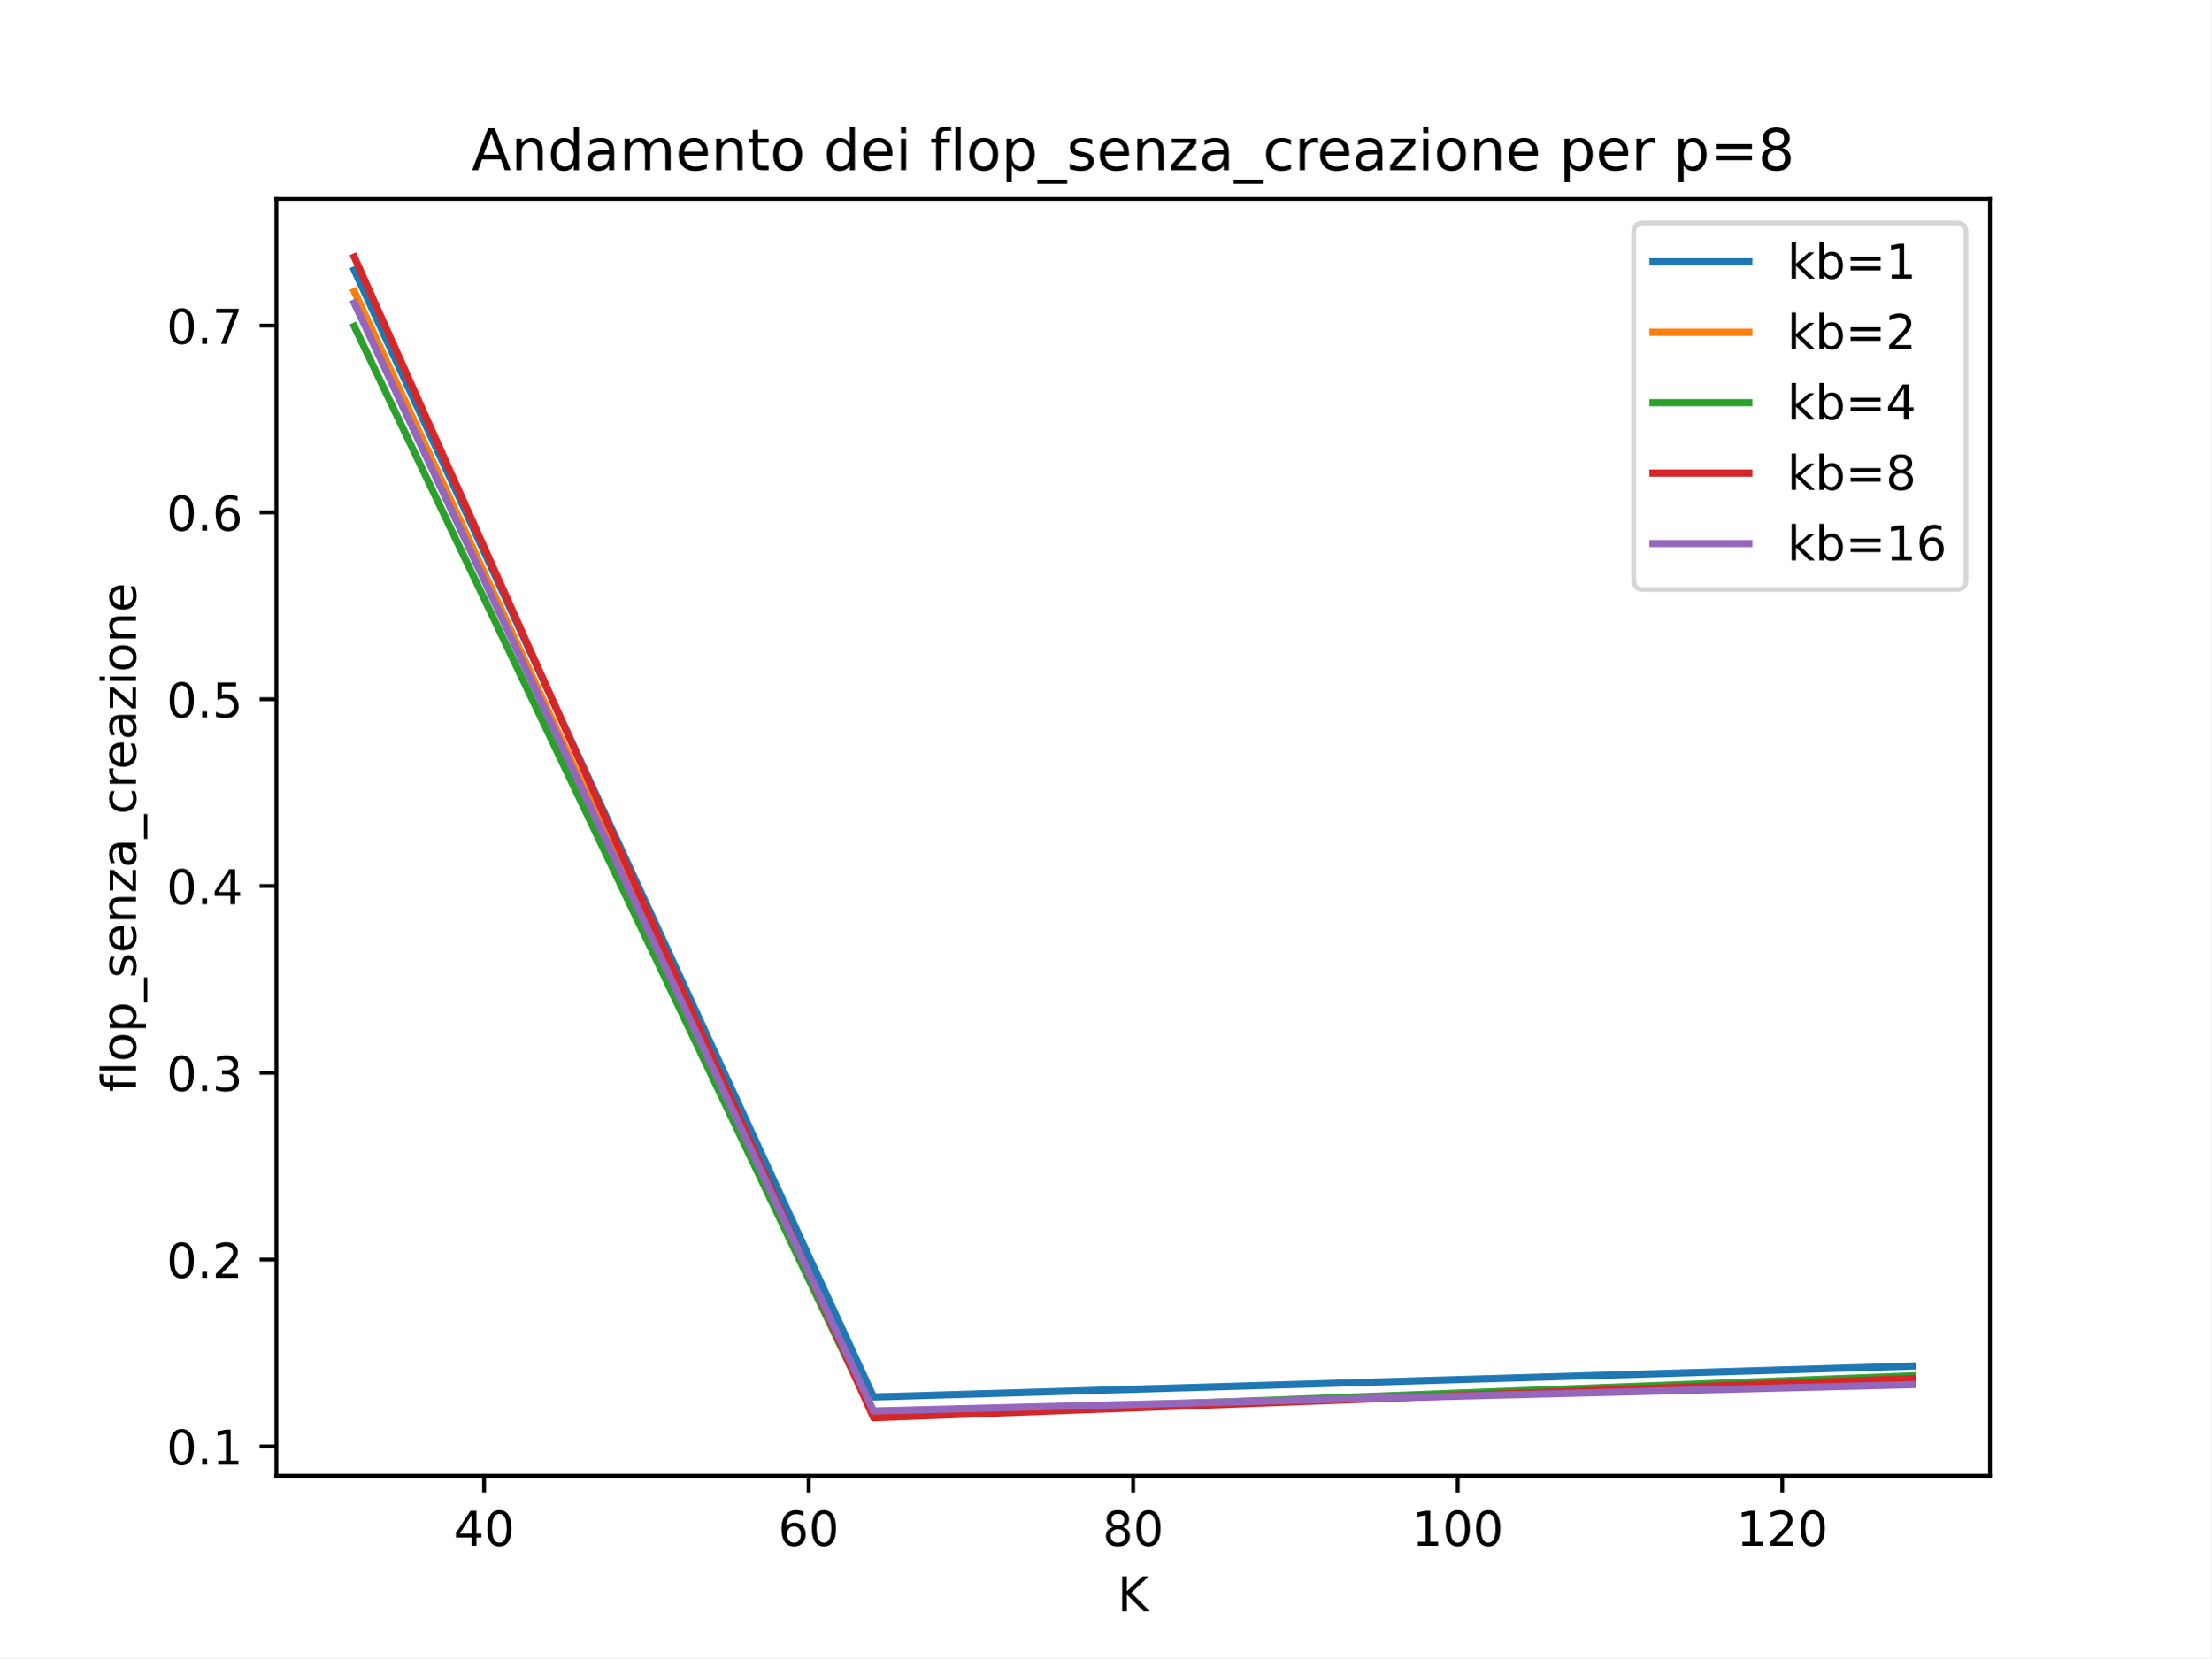
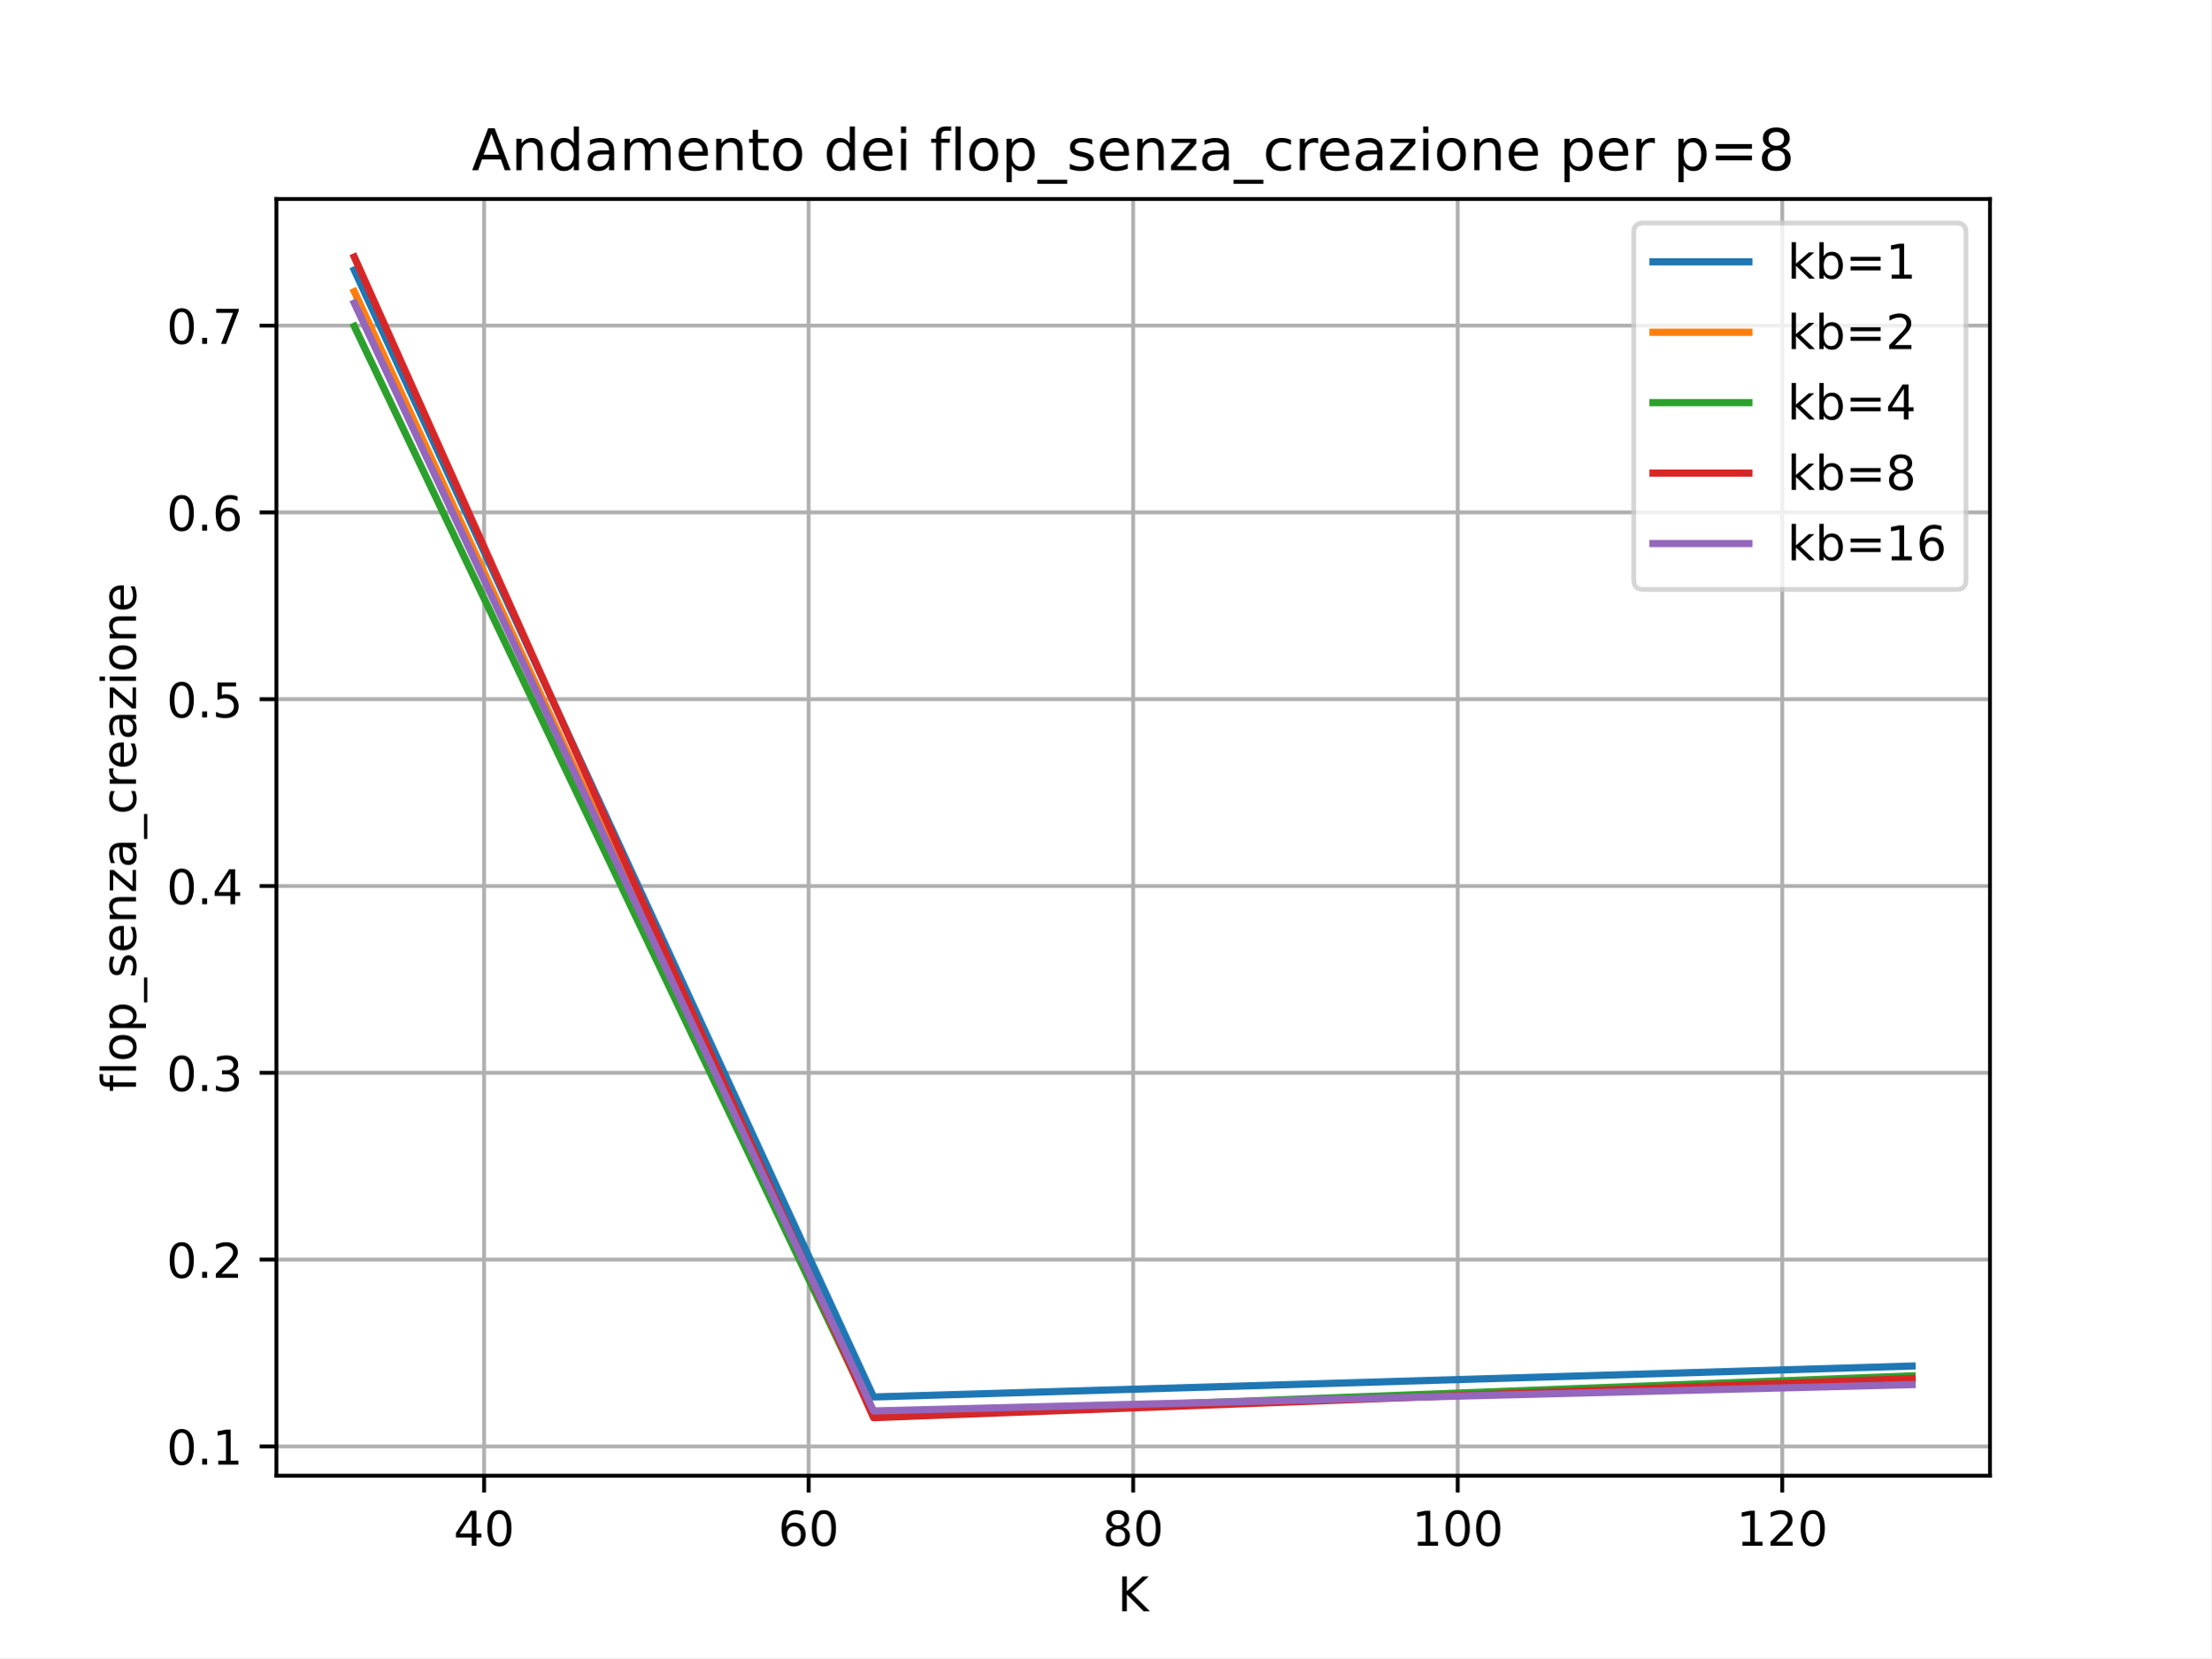
<svg xmlns="http://www.w3.org/2000/svg" xmlns:xlink="http://www.w3.org/1999/xlink" width="460.8pt" height="345.6pt" viewBox="0 0 460.8 345.6" version="1.1">
  <defs>
    <style type="text/css">*{stroke-linejoin: round; stroke-linecap: butt}</style>
  </defs>
  <g id="figure_1">
    <g id="patch_1">
      <path d="M 0 345.6  L 460.8 345.6  L 460.8 0  L 0 0  z " style="fill: #ffffff" />
    </g>
    <g id="axes_1">
      <g id="patch_2">
        <path d="M 57.6 307.584  L 414.72 307.584  L 414.72 41.472  L 57.6 41.472  z " style="fill: #ffffff" />
      </g>
      <g id="matplotlib.axis_1">
        <g id="xtick_1">
          <g id="line2d_1">
+             <path d="M 100.887 307.584  L 100.887 41.472  " clip-path="url(#p99c07d1586)" style="fill: none; stroke: #b0b0b0; stroke-width: 0.8; stroke-linecap: square" />
+           </g>
+           <g id="line2d_2">
            <defs>
-               <path id="mc5fcd78350" d="M 0 0  L 0 3.5  " style="stroke: #000000; stroke-width: 0.8" />
+               <path id="m615229b6a9" d="M 0 0  L 0 3.5  " style="stroke: #000000; stroke-width: 0.8" />
            </defs>
            <g>
-               <use xlink:href="#mc5fcd78350" x="100.887" y="307.584" style="stroke: #000000; stroke-width: 0.8" />
+               <use xlink:href="#m615229b6a9" x="100.887" y="307.584" style="stroke: #000000; stroke-width: 0.8" />
            </g>
          </g>
          <g id="text_1">
            <g transform="translate(94.52477 322.1824) scale(0.1 -0.1)">
              <defs>
                <path id="DejaVuSans-34" d="M 2419 4116  L 825 1625  L 2419 1625  L 2419 4116  z M 2253 4666  L 3047 4666  L 3047 1625  L 3713 1625  L 3713 1100  L 3047 1100  L 3047 0  L 2419 0  L 2419 1100  L 313 1100  L 313 1709  L 2253 4666  z " transform="scale(0.015625)" />
                <path id="DejaVuSans-30" d="M 2034 4250  Q 1547 4250 1301 3770  Q 1056 3291 1056 2328  Q 1056 1369 1301 889  Q 1547 409 2034 409  Q 2525 409 2770 889  Q 3016 1369 3016 2328  Q 3016 3291 2770 3770  Q 2525 4250 2034 4250  z M 2034 4750  Q 2819 4750 3233 4129  Q 3647 3509 3647 2328  Q 3647 1150 3233 529  Q 2819 -91 2034 -91  Q 1250 -91 836 529  Q 422 1150 422 2328  Q 422 3509 836 4129  Q 1250 4750 2034 4750  z " transform="scale(0.015625)" />
              </defs>
              <use xlink:href="#DejaVuSans-34" />
              <use xlink:href="#DejaVuSans-30" x="63.623" />
            </g>
          </g>
        </g>
        <g id="xtick_2">
-           <g id="line2d_2">
-             <g>
-               <use xlink:href="#mc5fcd78350" x="168.524" y="307.584" style="stroke: #000000; stroke-width: 0.8" />
+           <g id="line2d_3">
+             <path d="M 168.524 307.584  L 168.524 41.472  " clip-path="url(#p99c07d1586)" style="fill: none; stroke: #b0b0b0; stroke-width: 0.8; stroke-linecap: square" />
+           </g>
+           <g id="line2d_4">
+             <g>
+               <use xlink:href="#m615229b6a9" x="168.524" y="307.584" style="stroke: #000000; stroke-width: 0.8" />
            </g>
          </g>
          <g id="text_2">
            <g transform="translate(162.1611 322.1824) scale(0.1 -0.1)">
              <defs>
                <path id="DejaVuSans-36" d="M 2113 2584  Q 1688 2584 1439 2293  Q 1191 2003 1191 1497  Q 1191 994 1439 701  Q 1688 409 2113 409  Q 2538 409 2786 701  Q 3034 994 3034 1497  Q 3034 2003 2786 2293  Q 2538 2584 2113 2584  z M 3366 4563  L 3366 3988  Q 3128 4100 2886 4159  Q 2644 4219 2406 4219  Q 1781 4219 1451 3797  Q 1122 3375 1075 2522  Q 1259 2794 1537 2939  Q 1816 3084 2150 3084  Q 2853 3084 3261 2657  Q 3669 2231 3669 1497  Q 3669 778 3244 343  Q 2819 -91 2113 -91  Q 1303 -91 875 529  Q 447 1150 447 2328  Q 447 3434 972 4092  Q 1497 4750 2381 4750  Q 2619 4750 2861 4703  Q 3103 4656 3366 4563  z " transform="scale(0.015625)" />
              </defs>
              <use xlink:href="#DejaVuSans-36" />
              <use xlink:href="#DejaVuSans-30" x="63.623" />
            </g>
          </g>
        </g>
        <g id="xtick_3">
-           <g id="line2d_3">
-             <g>
-               <use xlink:href="#mc5fcd78350" x="236.16" y="307.584" style="stroke: #000000; stroke-width: 0.8" />
+           <g id="line2d_5">
+             <path d="M 236.16 307.584  L 236.16 41.472  " clip-path="url(#p99c07d1586)" style="fill: none; stroke: #b0b0b0; stroke-width: 0.8; stroke-linecap: square" />
+           </g>
+           <g id="line2d_6">
+             <g>
+               <use xlink:href="#m615229b6a9" x="236.16" y="307.584" style="stroke: #000000; stroke-width: 0.8" />
            </g>
          </g>
          <g id="text_3">
            <g transform="translate(229.7975 322.1824) scale(0.1 -0.1)">
              <defs>
                <path id="DejaVuSans-38" d="M 2034 2216  Q 1584 2216 1326 1975  Q 1069 1734 1069 1313  Q 1069 891 1326 650  Q 1584 409 2034 409  Q 2484 409 2743 651  Q 3003 894 3003 1313  Q 3003 1734 2745 1975  Q 2488 2216 2034 2216  z M 1403 2484  Q 997 2584 770 2862  Q 544 3141 544 3541  Q 544 4100 942 4425  Q 1341 4750 2034 4750  Q 2731 4750 3128 4425  Q 3525 4100 3525 3541  Q 3525 3141 3298 2862  Q 3072 2584 2669 2484  Q 3125 2378 3379 2068  Q 3634 1759 3634 1313  Q 3634 634 3220 271  Q 2806 -91 2034 -91  Q 1263 -91 848 271  Q 434 634 434 1313  Q 434 1759 690 2068  Q 947 2378 1403 2484  z M 1172 3481  Q 1172 3119 1398 2916  Q 1625 2713 2034 2713  Q 2441 2713 2670 2916  Q 2900 3119 2900 3481  Q 2900 3844 2670 4047  Q 2441 4250 2034 4250  Q 1625 4250 1398 4047  Q 1172 3844 1172 3481  z " transform="scale(0.015625)" />
              </defs>
              <use xlink:href="#DejaVuSans-38" />
              <use xlink:href="#DejaVuSans-30" x="63.623" />
            </g>
          </g>
        </g>
        <g id="xtick_4">
-           <g id="line2d_4">
-             <g>
-               <use xlink:href="#mc5fcd78350" x="303.796" y="307.584" style="stroke: #000000; stroke-width: 0.8" />
+           <g id="line2d_7">
+             <path d="M 303.796 307.584  L 303.796 41.472  " clip-path="url(#p99c07d1586)" style="fill: none; stroke: #b0b0b0; stroke-width: 0.8; stroke-linecap: square" />
+           </g>
+           <g id="line2d_8">
+             <g>
+               <use xlink:href="#m615229b6a9" x="303.796" y="307.584" style="stroke: #000000; stroke-width: 0.8" />
            </g>
          </g>
          <g id="text_4">
            <g transform="translate(294.2526 322.1824) scale(0.1 -0.1)">
              <defs>
                <path id="DejaVuSans-31" d="M 794 531  L 1825 531  L 1825 4091  L 703 3866  L 703 4441  L 1819 4666  L 2450 4666  L 2450 531  L 3481 531  L 3481 0  L 794 0  L 794 531  z " transform="scale(0.015625)" />
              </defs>
              <use xlink:href="#DejaVuSans-31" />
              <use xlink:href="#DejaVuSans-30" x="63.623" />
              <use xlink:href="#DejaVuSans-30" x="127.246" />
            </g>
          </g>
        </g>
        <g id="xtick_5">
-           <g id="line2d_5">
-             <g>
-               <use xlink:href="#mc5fcd78350" x="371.433" y="307.584" style="stroke: #000000; stroke-width: 0.8" />
+           <g id="line2d_9">
+             <path d="M 371.433 307.584  L 371.433 41.472  " clip-path="url(#p99c07d1586)" style="fill: none; stroke: #b0b0b0; stroke-width: 0.8; stroke-linecap: square" />
+           </g>
+           <g id="line2d_10">
+             <g>
+               <use xlink:href="#m615229b6a9" x="371.433" y="307.584" style="stroke: #000000; stroke-width: 0.8" />
            </g>
          </g>
          <g id="text_5">
            <g transform="translate(361.889 322.1824) scale(0.1 -0.1)">
              <defs>
                <path id="DejaVuSans-32" d="M 1228 531  L 3431 531  L 3431 0  L 469 0  L 469 531  Q 828 903 1448 1529  Q 2069 2156 2228 2338  Q 2531 2678 2651 2914  Q 2772 3150 2772 3378  Q 2772 3750 2511 3984  Q 2250 4219 1831 4219  Q 1534 4219 1204 4116  Q 875 4013 500 3803  L 500 4441  Q 881 4594 1212 4672  Q 1544 4750 1819 4750  Q 2544 4750 2975 4387  Q 3406 4025 3406 3419  Q 3406 3131 3298 2873  Q 3191 2616 2906 2266  Q 2828 2175 2409 1742  Q 1991 1309 1228 531  z " transform="scale(0.015625)" />
              </defs>
              <use xlink:href="#DejaVuSans-31" />
              <use xlink:href="#DejaVuSans-32" x="63.623" />
              <use xlink:href="#DejaVuSans-30" x="127.246" />
            </g>
          </g>
        </g>
        <g id="text_6">
          <g transform="translate(232.8811 335.8606) scale(0.1 -0.1)">
            <defs>
              <path id="DejaVuSans-4b" d="M 628 4666  L 1259 4666  L 1259 2694  L 3353 4666  L 4166 4666  L 1850 2491  L 4331 0  L 3500 0  L 1259 2247  L 1259 0  L 628 0  L 628 4666  z " transform="scale(0.015625)" />
            </defs>
            <use xlink:href="#DejaVuSans-4b" />
          </g>
        </g>
      </g>
      <g id="matplotlib.axis_2">
        <g id="ytick_1">
-           <g id="line2d_6">
+           <g id="line2d_11">
+             <path d="M 57.6 301.478  L 414.72 301.478  " clip-path="url(#p99c07d1586)" style="fill: none; stroke: #b0b0b0; stroke-width: 0.8; stroke-linecap: square" />
+           </g>
+           <g id="line2d_12">
            <defs>
-               <path id="m6cd97c2b77" d="M 0 0  L -3.5 0  " style="stroke: #000000; stroke-width: 0.8" />
+               <path id="m39d3a0cdff" d="M 0 0  L -3.5 0  " style="stroke: #000000; stroke-width: 0.8" />
            </defs>
            <g>
-               <use xlink:href="#m6cd97c2b77" x="57.6" y="301.478" style="stroke: #000000; stroke-width: 0.8" />
+               <use xlink:href="#m39d3a0cdff" x="57.6" y="301.478" style="stroke: #000000; stroke-width: 0.8" />
            </g>
          </g>
          <g id="text_7">
            <g transform="translate(34.69687 305.2769) scale(0.1 -0.1)">
              <defs>
                <path id="DejaVuSans-2e" d="M 684 794  L 1344 794  L 1344 0  L 684 0  L 684 794  z " transform="scale(0.015625)" />
              </defs>
              <use xlink:href="#DejaVuSans-30" />
              <use xlink:href="#DejaVuSans-2e" x="63.623" />
              <use xlink:href="#DejaVuSans-31" x="95.41" />
            </g>
          </g>
        </g>
        <g id="ytick_2">
-           <g id="line2d_7">
-             <g>
-               <use xlink:href="#m6cd97c2b77" x="57.6" y="262.541" style="stroke: #000000; stroke-width: 0.8" />
+           <g id="line2d_13">
+             <path d="M 57.6 262.541  L 414.72 262.541  " clip-path="url(#p99c07d1586)" style="fill: none; stroke: #b0b0b0; stroke-width: 0.8; stroke-linecap: square" />
+           </g>
+           <g id="line2d_14">
+             <g>
+               <use xlink:href="#m39d3a0cdff" x="57.6" y="262.541" style="stroke: #000000; stroke-width: 0.8" />
            </g>
          </g>
          <g id="text_8">
            <g transform="translate(34.69687 266.3404) scale(0.1 -0.1)">
              <use xlink:href="#DejaVuSans-30" />
              <use xlink:href="#DejaVuSans-2e" x="63.623" />
              <use xlink:href="#DejaVuSans-32" x="95.41" />
            </g>
          </g>
        </g>
        <g id="ytick_3">
-           <g id="line2d_8">
-             <g>
-               <use xlink:href="#m6cd97c2b77" x="57.6" y="223.605" style="stroke: #000000; stroke-width: 0.8" />
+           <g id="line2d_15">
+             <path d="M 57.6 223.605  L 414.72 223.605  " clip-path="url(#p99c07d1586)" style="fill: none; stroke: #b0b0b0; stroke-width: 0.8; stroke-linecap: square" />
+           </g>
+           <g id="line2d_16">
+             <g>
+               <use xlink:href="#m39d3a0cdff" x="57.6" y="223.605" style="stroke: #000000; stroke-width: 0.8" />
            </g>
          </g>
          <g id="text_9">
            <g transform="translate(34.69687 227.4039) scale(0.1 -0.1)">
              <defs>
                <path id="DejaVuSans-33" d="M 2597 2516  Q 3050 2419 3304 2112  Q 3559 1806 3559 1356  Q 3559 666 3084 287  Q 2609 -91 1734 -91  Q 1441 -91 1130 -33  Q 819 25 488 141  L 488 750  Q 750 597 1062 519  Q 1375 441 1716 441  Q 2309 441 2620 675  Q 2931 909 2931 1356  Q 2931 1769 2642 2001  Q 2353 2234 1838 2234  L 1294 2234  L 1294 2753  L 1863 2753  Q 2328 2753 2575 2939  Q 2822 3125 2822 3475  Q 2822 3834 2567 4026  Q 2313 4219 1838 4219  Q 1578 4219 1281 4162  Q 984 4106 628 3988  L 628 4550  Q 988 4650 1302 4700  Q 1616 4750 1894 4750  Q 2613 4750 3031 4423  Q 3450 4097 3450 3541  Q 3450 3153 3228 2886  Q 3006 2619 2597 2516  z " transform="scale(0.015625)" />
              </defs>
              <use xlink:href="#DejaVuSans-30" />
              <use xlink:href="#DejaVuSans-2e" x="63.623" />
              <use xlink:href="#DejaVuSans-33" x="95.41" />
            </g>
          </g>
        </g>
        <g id="ytick_4">
-           <g id="line2d_9">
-             <g>
-               <use xlink:href="#m6cd97c2b77" x="57.6" y="184.668" style="stroke: #000000; stroke-width: 0.8" />
+           <g id="line2d_17">
+             <path d="M 57.6 184.668  L 414.72 184.668  " clip-path="url(#p99c07d1586)" style="fill: none; stroke: #b0b0b0; stroke-width: 0.8; stroke-linecap: square" />
+           </g>
+           <g id="line2d_18">
+             <g>
+               <use xlink:href="#m39d3a0cdff" x="57.6" y="184.668" style="stroke: #000000; stroke-width: 0.8" />
            </g>
          </g>
          <g id="text_10">
            <g transform="translate(34.69687 188.4675) scale(0.1 -0.1)">
              <use xlink:href="#DejaVuSans-30" />
              <use xlink:href="#DejaVuSans-2e" x="63.623" />
              <use xlink:href="#DejaVuSans-34" x="95.41" />
            </g>
          </g>
        </g>
        <g id="ytick_5">
-           <g id="line2d_10">
-             <g>
-               <use xlink:href="#m6cd97c2b77" x="57.6" y="145.732" style="stroke: #000000; stroke-width: 0.8" />
+           <g id="line2d_19">
+             <path d="M 57.6 145.732  L 414.72 145.732  " clip-path="url(#p99c07d1586)" style="fill: none; stroke: #b0b0b0; stroke-width: 0.8; stroke-linecap: square" />
+           </g>
+           <g id="line2d_20">
+             <g>
+               <use xlink:href="#m39d3a0cdff" x="57.6" y="145.732" style="stroke: #000000; stroke-width: 0.8" />
            </g>
          </g>
          <g id="text_11">
            <g transform="translate(34.69687 149.531) scale(0.1 -0.1)">
              <defs>
                <path id="DejaVuSans-35" d="M 691 4666  L 3169 4666  L 3169 4134  L 1269 4134  L 1269 2991  Q 1406 3038 1543 3061  Q 1681 3084 1819 3084  Q 2600 3084 3056 2656  Q 3513 2228 3513 1497  Q 3513 744 3044 326  Q 2575 -91 1722 -91  Q 1428 -91 1123 -41  Q 819 9 494 109  L 494 744  Q 775 591 1075 516  Q 1375 441 1709 441  Q 2250 441 2565 725  Q 2881 1009 2881 1497  Q 2881 1984 2565 2268  Q 2250 2553 1709 2553  Q 1456 2553 1204 2497  Q 953 2441 691 2322  L 691 4666  z " transform="scale(0.015625)" />
              </defs>
              <use xlink:href="#DejaVuSans-30" />
              <use xlink:href="#DejaVuSans-2e" x="63.623" />
              <use xlink:href="#DejaVuSans-35" x="95.41" />
            </g>
          </g>
        </g>
        <g id="ytick_6">
-           <g id="line2d_11">
-             <g>
-               <use xlink:href="#m6cd97c2b77" x="57.6" y="106.795" style="stroke: #000000; stroke-width: 0.8" />
+           <g id="line2d_21">
+             <path d="M 57.6 106.795  L 414.72 106.795  " clip-path="url(#p99c07d1586)" style="fill: none; stroke: #b0b0b0; stroke-width: 0.8; stroke-linecap: square" />
+           </g>
+           <g id="line2d_22">
+             <g>
+               <use xlink:href="#m39d3a0cdff" x="57.6" y="106.795" style="stroke: #000000; stroke-width: 0.8" />
            </g>
          </g>
          <g id="text_12">
            <g transform="translate(34.69687 110.5945) scale(0.1 -0.1)">
              <use xlink:href="#DejaVuSans-30" />
              <use xlink:href="#DejaVuSans-2e" x="63.623" />
              <use xlink:href="#DejaVuSans-36" x="95.41" />
            </g>
          </g>
        </g>
        <g id="ytick_7">
-           <g id="line2d_12">
-             <g>
-               <use xlink:href="#m6cd97c2b77" x="57.6" y="67.859" style="stroke: #000000; stroke-width: 0.8" />
+           <g id="line2d_23">
+             <path d="M 57.6 67.859  L 414.72 67.859  " clip-path="url(#p99c07d1586)" style="fill: none; stroke: #b0b0b0; stroke-width: 0.8; stroke-linecap: square" />
+           </g>
+           <g id="line2d_24">
+             <g>
+               <use xlink:href="#m39d3a0cdff" x="57.6" y="67.859" style="stroke: #000000; stroke-width: 0.8" />
            </g>
          </g>
          <g id="text_13">
            <g transform="translate(34.69687 71.65807) scale(0.1 -0.1)">
              <defs>
                <path id="DejaVuSans-37" d="M 525 4666  L 3525 4666  L 3525 4397  L 1831 0  L 1172 0  L 2766 4134  L 525 4134  L 525 4666  z " transform="scale(0.015625)" />
              </defs>
              <use xlink:href="#DejaVuSans-30" />
              <use xlink:href="#DejaVuSans-2e" x="63.623" />
              <use xlink:href="#DejaVuSans-37" x="95.41" />
            </g>
          </g>
        </g>
        <g id="text_14">
          <g transform="translate(28.33906 227.5999) rotate(-90) scale(0.1 -0.1)">
            <defs>
              <path id="DejaVuSans-66" d="M 2375 4863  L 2375 4384  L 1825 4384  Q 1516 4384 1395 4259  Q 1275 4134 1275 3809  L 1275 3500  L 2222 3500  L 2222 3053  L 1275 3053  L 1275 0  L 697 0  L 697 3053  L 147 3053  L 147 3500  L 697 3500  L 697 3744  Q 697 4328 969 4595  Q 1241 4863 1831 4863  L 2375 4863  z " transform="scale(0.015625)" />
              <path id="DejaVuSans-6c" d="M 603 4863  L 1178 4863  L 1178 0  L 603 0  L 603 4863  z " transform="scale(0.015625)" />
              <path id="DejaVuSans-6f" d="M 1959 3097  Q 1497 3097 1228 2736  Q 959 2375 959 1747  Q 959 1119 1226 758  Q 1494 397 1959 397  Q 2419 397 2687 759  Q 2956 1122 2956 1747  Q 2956 2369 2687 2733  Q 2419 3097 1959 3097  z M 1959 3584  Q 2709 3584 3137 3096  Q 3566 2609 3566 1747  Q 3566 888 3137 398  Q 2709 -91 1959 -91  Q 1206 -91 779 398  Q 353 888 353 1747  Q 353 2609 779 3096  Q 1206 3584 1959 3584  z " transform="scale(0.015625)" />
              <path id="DejaVuSans-70" d="M 1159 525  L 1159 -1331  L 581 -1331  L 581 3500  L 1159 3500  L 1159 2969  Q 1341 3281 1617 3432  Q 1894 3584 2278 3584  Q 2916 3584 3314 3078  Q 3713 2572 3713 1747  Q 3713 922 3314 415  Q 2916 -91 2278 -91  Q 1894 -91 1617 61  Q 1341 213 1159 525  z M 3116 1747  Q 3116 2381 2855 2742  Q 2594 3103 2138 3103  Q 1681 3103 1420 2742  Q 1159 2381 1159 1747  Q 1159 1113 1420 752  Q 1681 391 2138 391  Q 2594 391 2855 752  Q 3116 1113 3116 1747  z " transform="scale(0.015625)" />
              <path id="DejaVuSans-5f" d="M 3263 -1063  L 3263 -1509  L -63 -1509  L -63 -1063  L 3263 -1063  z " transform="scale(0.015625)" />
              <path id="DejaVuSans-73" d="M 2834 3397  L 2834 2853  Q 2591 2978 2328 3040  Q 2066 3103 1784 3103  Q 1356 3103 1142 2972  Q 928 2841 928 2578  Q 928 2378 1081 2264  Q 1234 2150 1697 2047  L 1894 2003  Q 2506 1872 2764 1633  Q 3022 1394 3022 966  Q 3022 478 2636 193  Q 2250 -91 1575 -91  Q 1294 -91 989 -36  Q 684 19 347 128  L 347 722  Q 666 556 975 473  Q 1284 391 1588 391  Q 1994 391 2212 530  Q 2431 669 2431 922  Q 2431 1156 2273 1281  Q 2116 1406 1581 1522  L 1381 1569  Q 847 1681 609 1914  Q 372 2147 372 2553  Q 372 3047 722 3315  Q 1072 3584 1716 3584  Q 2034 3584 2315 3537  Q 2597 3491 2834 3397  z " transform="scale(0.015625)" />
              <path id="DejaVuSans-65" d="M 3597 1894  L 3597 1613  L 953 1613  Q 991 1019 1311 708  Q 1631 397 2203 397  Q 2534 397 2845 478  Q 3156 559 3463 722  L 3463 178  Q 3153 47 2828 -22  Q 2503 -91 2169 -91  Q 1331 -91 842 396  Q 353 884 353 1716  Q 353 2575 817 3079  Q 1281 3584 2069 3584  Q 2775 3584 3186 3129  Q 3597 2675 3597 1894  z M 3022 2063  Q 3016 2534 2758 2815  Q 2500 3097 2075 3097  Q 1594 3097 1305 2825  Q 1016 2553 972 2059  L 3022 2063  z " transform="scale(0.015625)" />
              <path id="DejaVuSans-6e" d="M 3513 2113  L 3513 0  L 2938 0  L 2938 2094  Q 2938 2591 2744 2837  Q 2550 3084 2163 3084  Q 1697 3084 1428 2787  Q 1159 2491 1159 1978  L 1159 0  L 581 0  L 581 3500  L 1159 3500  L 1159 2956  Q 1366 3272 1645 3428  Q 1925 3584 2291 3584  Q 2894 3584 3203 3211  Q 3513 2838 3513 2113  z " transform="scale(0.015625)" />
              <path id="DejaVuSans-7a" d="M 353 3500  L 3084 3500  L 3084 2975  L 922 459  L 3084 459  L 3084 0  L 275 0  L 275 525  L 2438 3041  L 353 3041  L 353 3500  z " transform="scale(0.015625)" />
              <path id="DejaVuSans-61" d="M 2194 1759  Q 1497 1759 1228 1600  Q 959 1441 959 1056  Q 959 750 1161 570  Q 1363 391 1709 391  Q 2188 391 2477 730  Q 2766 1069 2766 1631  L 2766 1759  L 2194 1759  z M 3341 1997  L 3341 0  L 2766 0  L 2766 531  Q 2569 213 2275 61  Q 1981 -91 1556 -91  Q 1019 -91 701 211  Q 384 513 384 1019  Q 384 1609 779 1909  Q 1175 2209 1959 2209  L 2766 2209  L 2766 2266  Q 2766 2663 2505 2880  Q 2244 3097 1772 3097  Q 1472 3097 1187 3025  Q 903 2953 641 2809  L 641 3341  Q 956 3463 1253 3523  Q 1550 3584 1831 3584  Q 2591 3584 2966 3190  Q 3341 2797 3341 1997  z " transform="scale(0.015625)" />
              <path id="DejaVuSans-63" d="M 3122 3366  L 3122 2828  Q 2878 2963 2633 3030  Q 2388 3097 2138 3097  Q 1578 3097 1268 2742  Q 959 2388 959 1747  Q 959 1106 1268 751  Q 1578 397 2138 397  Q 2388 397 2633 464  Q 2878 531 3122 666  L 3122 134  Q 2881 22 2623 -34  Q 2366 -91 2075 -91  Q 1284 -91 818 406  Q 353 903 353 1747  Q 353 2603 823 3093  Q 1294 3584 2113 3584  Q 2378 3584 2631 3529  Q 2884 3475 3122 3366  z " transform="scale(0.015625)" />
              <path id="DejaVuSans-72" d="M 2631 2963  Q 2534 3019 2420 3045  Q 2306 3072 2169 3072  Q 1681 3072 1420 2755  Q 1159 2438 1159 1844  L 1159 0  L 581 0  L 581 3500  L 1159 3500  L 1159 2956  Q 1341 3275 1631 3429  Q 1922 3584 2338 3584  Q 2397 3584 2469 3576  Q 2541 3569 2628 3553  L 2631 2963  z " transform="scale(0.015625)" />
              <path id="DejaVuSans-69" d="M 603 3500  L 1178 3500  L 1178 0  L 603 0  L 603 3500  z M 603 4863  L 1178 4863  L 1178 4134  L 603 4134  L 603 4863  z " transform="scale(0.015625)" />
            </defs>
            <use xlink:href="#DejaVuSans-66" />
            <use xlink:href="#DejaVuSans-6c" x="35.205" />
            <use xlink:href="#DejaVuSans-6f" x="62.988" />
            <use xlink:href="#DejaVuSans-70" x="124.17" />
            <use xlink:href="#DejaVuSans-5f" x="187.646" />
            <use xlink:href="#DejaVuSans-73" x="237.646" />
            <use xlink:href="#DejaVuSans-65" x="289.746" />
            <use xlink:href="#DejaVuSans-6e" x="351.27" />
            <use xlink:href="#DejaVuSans-7a" x="414.648" />
            <use xlink:href="#DejaVuSans-61" x="467.139" />
            <use xlink:href="#DejaVuSans-5f" x="528.418" />
            <use xlink:href="#DejaVuSans-63" x="578.418" />
            <use xlink:href="#DejaVuSans-72" x="633.398" />
            <use xlink:href="#DejaVuSans-65" x="672.262" />
            <use xlink:href="#DejaVuSans-61" x="733.785" />
            <use xlink:href="#DejaVuSans-7a" x="795.064" />
            <use xlink:href="#DejaVuSans-69" x="847.555" />
            <use xlink:href="#DejaVuSans-6f" x="875.338" />
            <use xlink:href="#DejaVuSans-6e" x="936.52" />
            <use xlink:href="#DejaVuSans-65" x="999.898" />
          </g>
        </g>
      </g>
-       <g id="line2d_13">
-         <path d="M 73.833 56.278  L 182.051 291.174  L 398.487 284.728  " clip-path="url(#p03c52f7f3e)" style="fill: none; stroke: #1f77b4; stroke-width: 1.5; stroke-linecap: square" />
-       </g>
-       <g id="line2d_14">
-         <path d="M 73.833 60.773  L 182.051 294.841  L 398.487 287.52  " clip-path="url(#p03c52f7f3e)" style="fill: none; stroke: #ff7f0e; stroke-width: 1.5; stroke-linecap: square" />
-       </g>
-       <g id="line2d_15">
-         <path d="M 73.833 68.004  L 182.051 294.976  L 398.487 286.778  " clip-path="url(#p03c52f7f3e)" style="fill: none; stroke: #2ca02c; stroke-width: 1.5; stroke-linecap: square" />
-       </g>
-       <g id="line2d_16">
-         <path d="M 73.833 53.568  L 182.051 295.488  L 398.487 287.328  " clip-path="url(#p03c52f7f3e)" style="fill: none; stroke: #d62728; stroke-width: 1.5; stroke-linecap: square" />
-       </g>
-       <g id="line2d_17">
-         <path d="M 73.833 63.159  L 182.051 294.086  L 398.487 288.599  " clip-path="url(#p03c52f7f3e)" style="fill: none; stroke: #9467bd; stroke-width: 1.5; stroke-linecap: square" />
+       <g id="line2d_25">
+         <path d="M 73.833 56.278  L 182.051 291.174  L 398.487 284.728  " clip-path="url(#p99c07d1586)" style="fill: none; stroke: #1f77b4; stroke-width: 1.5; stroke-linecap: square" />
+       </g>
+       <g id="line2d_26">
+         <path d="M 73.833 60.773  L 182.051 294.841  L 398.487 287.52  " clip-path="url(#p99c07d1586)" style="fill: none; stroke: #ff7f0e; stroke-width: 1.5; stroke-linecap: square" />
+       </g>
+       <g id="line2d_27">
+         <path d="M 73.833 68.004  L 182.051 294.976  L 398.487 286.778  " clip-path="url(#p99c07d1586)" style="fill: none; stroke: #2ca02c; stroke-width: 1.5; stroke-linecap: square" />
+       </g>
+       <g id="line2d_28">
+         <path d="M 73.833 53.568  L 182.051 295.488  L 398.487 287.328  " clip-path="url(#p99c07d1586)" style="fill: none; stroke: #d62728; stroke-width: 1.5; stroke-linecap: square" />
+       </g>
+       <g id="line2d_29">
+         <path d="M 73.833 63.159  L 182.051 294.086  L 398.487 288.599  " clip-path="url(#p99c07d1586)" style="fill: none; stroke: #9467bd; stroke-width: 1.5; stroke-linecap: square" />
      </g>
      <g id="patch_3">
        <path d="M 57.6 307.584  L 57.6 41.472  " style="fill: none; stroke: #000000; stroke-width: 0.8; stroke-linejoin: miter; stroke-linecap: square" />
      </g>
      <g id="patch_4">
        <path d="M 414.72 307.584  L 414.72 41.472  " style="fill: none; stroke: #000000; stroke-width: 0.8; stroke-linejoin: miter; stroke-linecap: square" />
      </g>
      <g id="patch_5">
        <path d="M 57.6 307.584  L 414.72 307.584  " style="fill: none; stroke: #000000; stroke-width: 0.8; stroke-linejoin: miter; stroke-linecap: square" />
      </g>
      <g id="patch_6">
        <path d="M 57.6 41.472  L 414.72 41.472  " style="fill: none; stroke: #000000; stroke-width: 0.8; stroke-linejoin: miter; stroke-linecap: square" />
      </g>
      <g id="text_15">
        <g transform="translate(98.30156 35.472) scale(0.12 -0.12)">
          <defs>
            <path id="DejaVuSans-41" d="M 2188 4044  L 1331 1722  L 3047 1722  L 2188 4044  z M 1831 4666  L 2547 4666  L 4325 0  L 3669 0  L 3244 1197  L 1141 1197  L 716 0  L 50 0  L 1831 4666  z " transform="scale(0.015625)" />
            <path id="DejaVuSans-64" d="M 2906 2969  L 2906 4863  L 3481 4863  L 3481 0  L 2906 0  L 2906 525  Q 2725 213 2448 61  Q 2172 -91 1784 -91  Q 1150 -91 751 415  Q 353 922 353 1747  Q 353 2572 751 3078  Q 1150 3584 1784 3584  Q 2172 3584 2448 3432  Q 2725 3281 2906 2969  z M 947 1747  Q 947 1113 1208 752  Q 1469 391 1925 391  Q 2381 391 2643 752  Q 2906 1113 2906 1747  Q 2906 2381 2643 2742  Q 2381 3103 1925 3103  Q 1469 3103 1208 2742  Q 947 2381 947 1747  z " transform="scale(0.015625)" />
            <path id="DejaVuSans-6d" d="M 3328 2828  Q 3544 3216 3844 3400  Q 4144 3584 4550 3584  Q 5097 3584 5394 3201  Q 5691 2819 5691 2113  L 5691 0  L 5113 0  L 5113 2094  Q 5113 2597 4934 2840  Q 4756 3084 4391 3084  Q 3944 3084 3684 2787  Q 3425 2491 3425 1978  L 3425 0  L 2847 0  L 2847 2094  Q 2847 2600 2669 2842  Q 2491 3084 2119 3084  Q 1678 3084 1418 2786  Q 1159 2488 1159 1978  L 1159 0  L 581 0  L 581 3500  L 1159 3500  L 1159 2956  Q 1356 3278 1631 3431  Q 1906 3584 2284 3584  Q 2666 3584 2933 3390  Q 3200 3197 3328 2828  z " transform="scale(0.015625)" />
            <path id="DejaVuSans-74" d="M 1172 4494  L 1172 3500  L 2356 3500  L 2356 3053  L 1172 3053  L 1172 1153  Q 1172 725 1289 603  Q 1406 481 1766 481  L 2356 481  L 2356 0  L 1766 0  Q 1100 0 847 248  Q 594 497 594 1153  L 594 3053  L 172 3053  L 172 3500  L 594 3500  L 594 4494  L 1172 4494  z " transform="scale(0.015625)" />
            <path id="DejaVuSans-20" transform="scale(0.015625)" />
            <path id="DejaVuSans-3d" d="M 678 2906  L 4684 2906  L 4684 2381  L 678 2381  L 678 2906  z M 678 1631  L 4684 1631  L 4684 1100  L 678 1100  L 678 1631  z " transform="scale(0.015625)" />
          </defs>
          <use xlink:href="#DejaVuSans-41" />
          <use xlink:href="#DejaVuSans-6e" x="68.408" />
          <use xlink:href="#DejaVuSans-64" x="131.787" />
          <use xlink:href="#DejaVuSans-61" x="195.264" />
          <use xlink:href="#DejaVuSans-6d" x="256.543" />
          <use xlink:href="#DejaVuSans-65" x="353.955" />
          <use xlink:href="#DejaVuSans-6e" x="415.479" />
          <use xlink:href="#DejaVuSans-74" x="478.857" />
          <use xlink:href="#DejaVuSans-6f" x="518.066" />
          <use xlink:href="#DejaVuSans-20" x="579.248" />
          <use xlink:href="#DejaVuSans-64" x="611.035" />
          <use xlink:href="#DejaVuSans-65" x="674.512" />
          <use xlink:href="#DejaVuSans-69" x="736.035" />
          <use xlink:href="#DejaVuSans-20" x="763.818" />
          <use xlink:href="#DejaVuSans-66" x="795.605" />
          <use xlink:href="#DejaVuSans-6c" x="830.811" />
          <use xlink:href="#DejaVuSans-6f" x="858.594" />
          <use xlink:href="#DejaVuSans-70" x="919.775" />
          <use xlink:href="#DejaVuSans-5f" x="983.252" />
          <use xlink:href="#DejaVuSans-73" x="1033.252" />
          <use xlink:href="#DejaVuSans-65" x="1085.352" />
          <use xlink:href="#DejaVuSans-6e" x="1146.875" />
          <use xlink:href="#DejaVuSans-7a" x="1210.254" />
          <use xlink:href="#DejaVuSans-61" x="1262.744" />
          <use xlink:href="#DejaVuSans-5f" x="1324.023" />
          <use xlink:href="#DejaVuSans-63" x="1374.023" />
          <use xlink:href="#DejaVuSans-72" x="1429.004" />
          <use xlink:href="#DejaVuSans-65" x="1467.867" />
          <use xlink:href="#DejaVuSans-61" x="1529.391" />
          <use xlink:href="#DejaVuSans-7a" x="1590.67" />
          <use xlink:href="#DejaVuSans-69" x="1643.16" />
          <use xlink:href="#DejaVuSans-6f" x="1670.943" />
          <use xlink:href="#DejaVuSans-6e" x="1732.125" />
          <use xlink:href="#DejaVuSans-65" x="1795.504" />
          <use xlink:href="#DejaVuSans-20" x="1857.027" />
          <use xlink:href="#DejaVuSans-70" x="1888.814" />
          <use xlink:href="#DejaVuSans-65" x="1952.291" />
          <use xlink:href="#DejaVuSans-72" x="2013.814" />
          <use xlink:href="#DejaVuSans-20" x="2054.928" />
          <use xlink:href="#DejaVuSans-70" x="2086.715" />
          <use xlink:href="#DejaVuSans-3d" x="2150.191" />
          <use xlink:href="#DejaVuSans-38" x="2233.98" />
        </g>
      </g>
      <g id="legend_1">
        <g id="patch_7">
          <path d="M 342.476 122.863  L 407.72 122.863  Q 409.72 122.863 409.72 120.863  L 409.72 48.472  Q 409.72 46.472 407.72 46.472  L 342.476 46.472  Q 340.476 46.472 340.476 48.472  L 340.476 120.863  Q 340.476 122.863 342.476 122.863  z " style="fill: #ffffff; opacity: 0.8; stroke: #cccccc; stroke-linejoin: miter" />
        </g>
-         <g id="line2d_18">
+         <g id="line2d_30">
          <path d="M 344.476 54.57  L 354.476 54.57  L 364.476 54.57  " style="fill: none; stroke: #1f77b4; stroke-width: 1.5; stroke-linecap: square" />
        </g>
        <g id="text_16">
          <g transform="translate(372.4762 58.07044) scale(0.1 -0.1)">
            <defs>
              <path id="DejaVuSans-6b" d="M 581 4863  L 1159 4863  L 1159 1991  L 2875 3500  L 3609 3500  L 1753 1863  L 3688 0  L 2938 0  L 1159 1709  L 1159 0  L 581 0  L 581 4863  z " transform="scale(0.015625)" />
              <path id="DejaVuSans-62" d="M 3116 1747  Q 3116 2381 2855 2742  Q 2594 3103 2138 3103  Q 1681 3103 1420 2742  Q 1159 2381 1159 1747  Q 1159 1113 1420 752  Q 1681 391 2138 391  Q 2594 391 2855 752  Q 3116 1113 3116 1747  z M 1159 2969  Q 1341 3281 1617 3432  Q 1894 3584 2278 3584  Q 2916 3584 3314 3078  Q 3713 2572 3713 1747  Q 3713 922 3314 415  Q 2916 -91 2278 -91  Q 1894 -91 1617 61  Q 1341 213 1159 525  L 1159 0  L 581 0  L 581 4863  L 1159 4863  L 1159 2969  z " transform="scale(0.015625)" />
            </defs>
            <use xlink:href="#DejaVuSans-6b" />
            <use xlink:href="#DejaVuSans-62" x="57.91" />
            <use xlink:href="#DejaVuSans-3d" x="121.387" />
            <use xlink:href="#DejaVuSans-31" x="205.176" />
          </g>
        </g>
-         <g id="line2d_19">
+         <g id="line2d_31">
          <path d="M 344.476 69.249  L 354.476 69.249  L 364.476 69.249  " style="fill: none; stroke: #ff7f0e; stroke-width: 1.5; stroke-linecap: square" />
        </g>
        <g id="text_17">
          <g transform="translate(372.4762 72.74856) scale(0.1 -0.1)">
            <use xlink:href="#DejaVuSans-6b" />
            <use xlink:href="#DejaVuSans-62" x="57.91" />
            <use xlink:href="#DejaVuSans-3d" x="121.387" />
            <use xlink:href="#DejaVuSans-32" x="205.176" />
          </g>
        </g>
-         <g id="line2d_20">
+         <g id="line2d_32">
          <path d="M 344.476 83.927  L 354.476 83.927  L 364.476 83.927  " style="fill: none; stroke: #2ca02c; stroke-width: 1.5; stroke-linecap: square" />
        </g>
        <g id="text_18">
          <g transform="translate(372.4762 87.42669) scale(0.1 -0.1)">
            <use xlink:href="#DejaVuSans-6b" />
            <use xlink:href="#DejaVuSans-62" x="57.91" />
            <use xlink:href="#DejaVuSans-3d" x="121.387" />
            <use xlink:href="#DejaVuSans-34" x="205.176" />
          </g>
        </g>
-         <g id="line2d_21">
+         <g id="line2d_33">
          <path d="M 344.476 98.605  L 354.476 98.605  L 364.476 98.605  " style="fill: none; stroke: #d62728; stroke-width: 1.5; stroke-linecap: square" />
        </g>
        <g id="text_19">
          <g transform="translate(372.4762 102.1048) scale(0.1 -0.1)">
            <use xlink:href="#DejaVuSans-6b" />
            <use xlink:href="#DejaVuSans-62" x="57.91" />
            <use xlink:href="#DejaVuSans-3d" x="121.387" />
            <use xlink:href="#DejaVuSans-38" x="205.176" />
          </g>
        </g>
-         <g id="line2d_22">
+         <g id="line2d_34">
          <path d="M 344.476 113.283  L 354.476 113.283  L 364.476 113.283  " style="fill: none; stroke: #9467bd; stroke-width: 1.5; stroke-linecap: square" />
        </g>
        <g id="text_20">
          <g transform="translate(372.4762 116.7829) scale(0.1 -0.1)">
            <use xlink:href="#DejaVuSans-6b" />
            <use xlink:href="#DejaVuSans-62" x="57.91" />
            <use xlink:href="#DejaVuSans-3d" x="121.387" />
            <use xlink:href="#DejaVuSans-31" x="205.176" />
            <use xlink:href="#DejaVuSans-36" x="268.799" />
          </g>
        </g>
      </g>
    </g>
  </g>
  <defs>
-     <clipPath id="p03c52f7f3e">
+     <clipPath id="p99c07d1586">
      <rect x="57.6" y="41.472" width="357.12" height="266.112" />
    </clipPath>
  </defs>
</svg>
